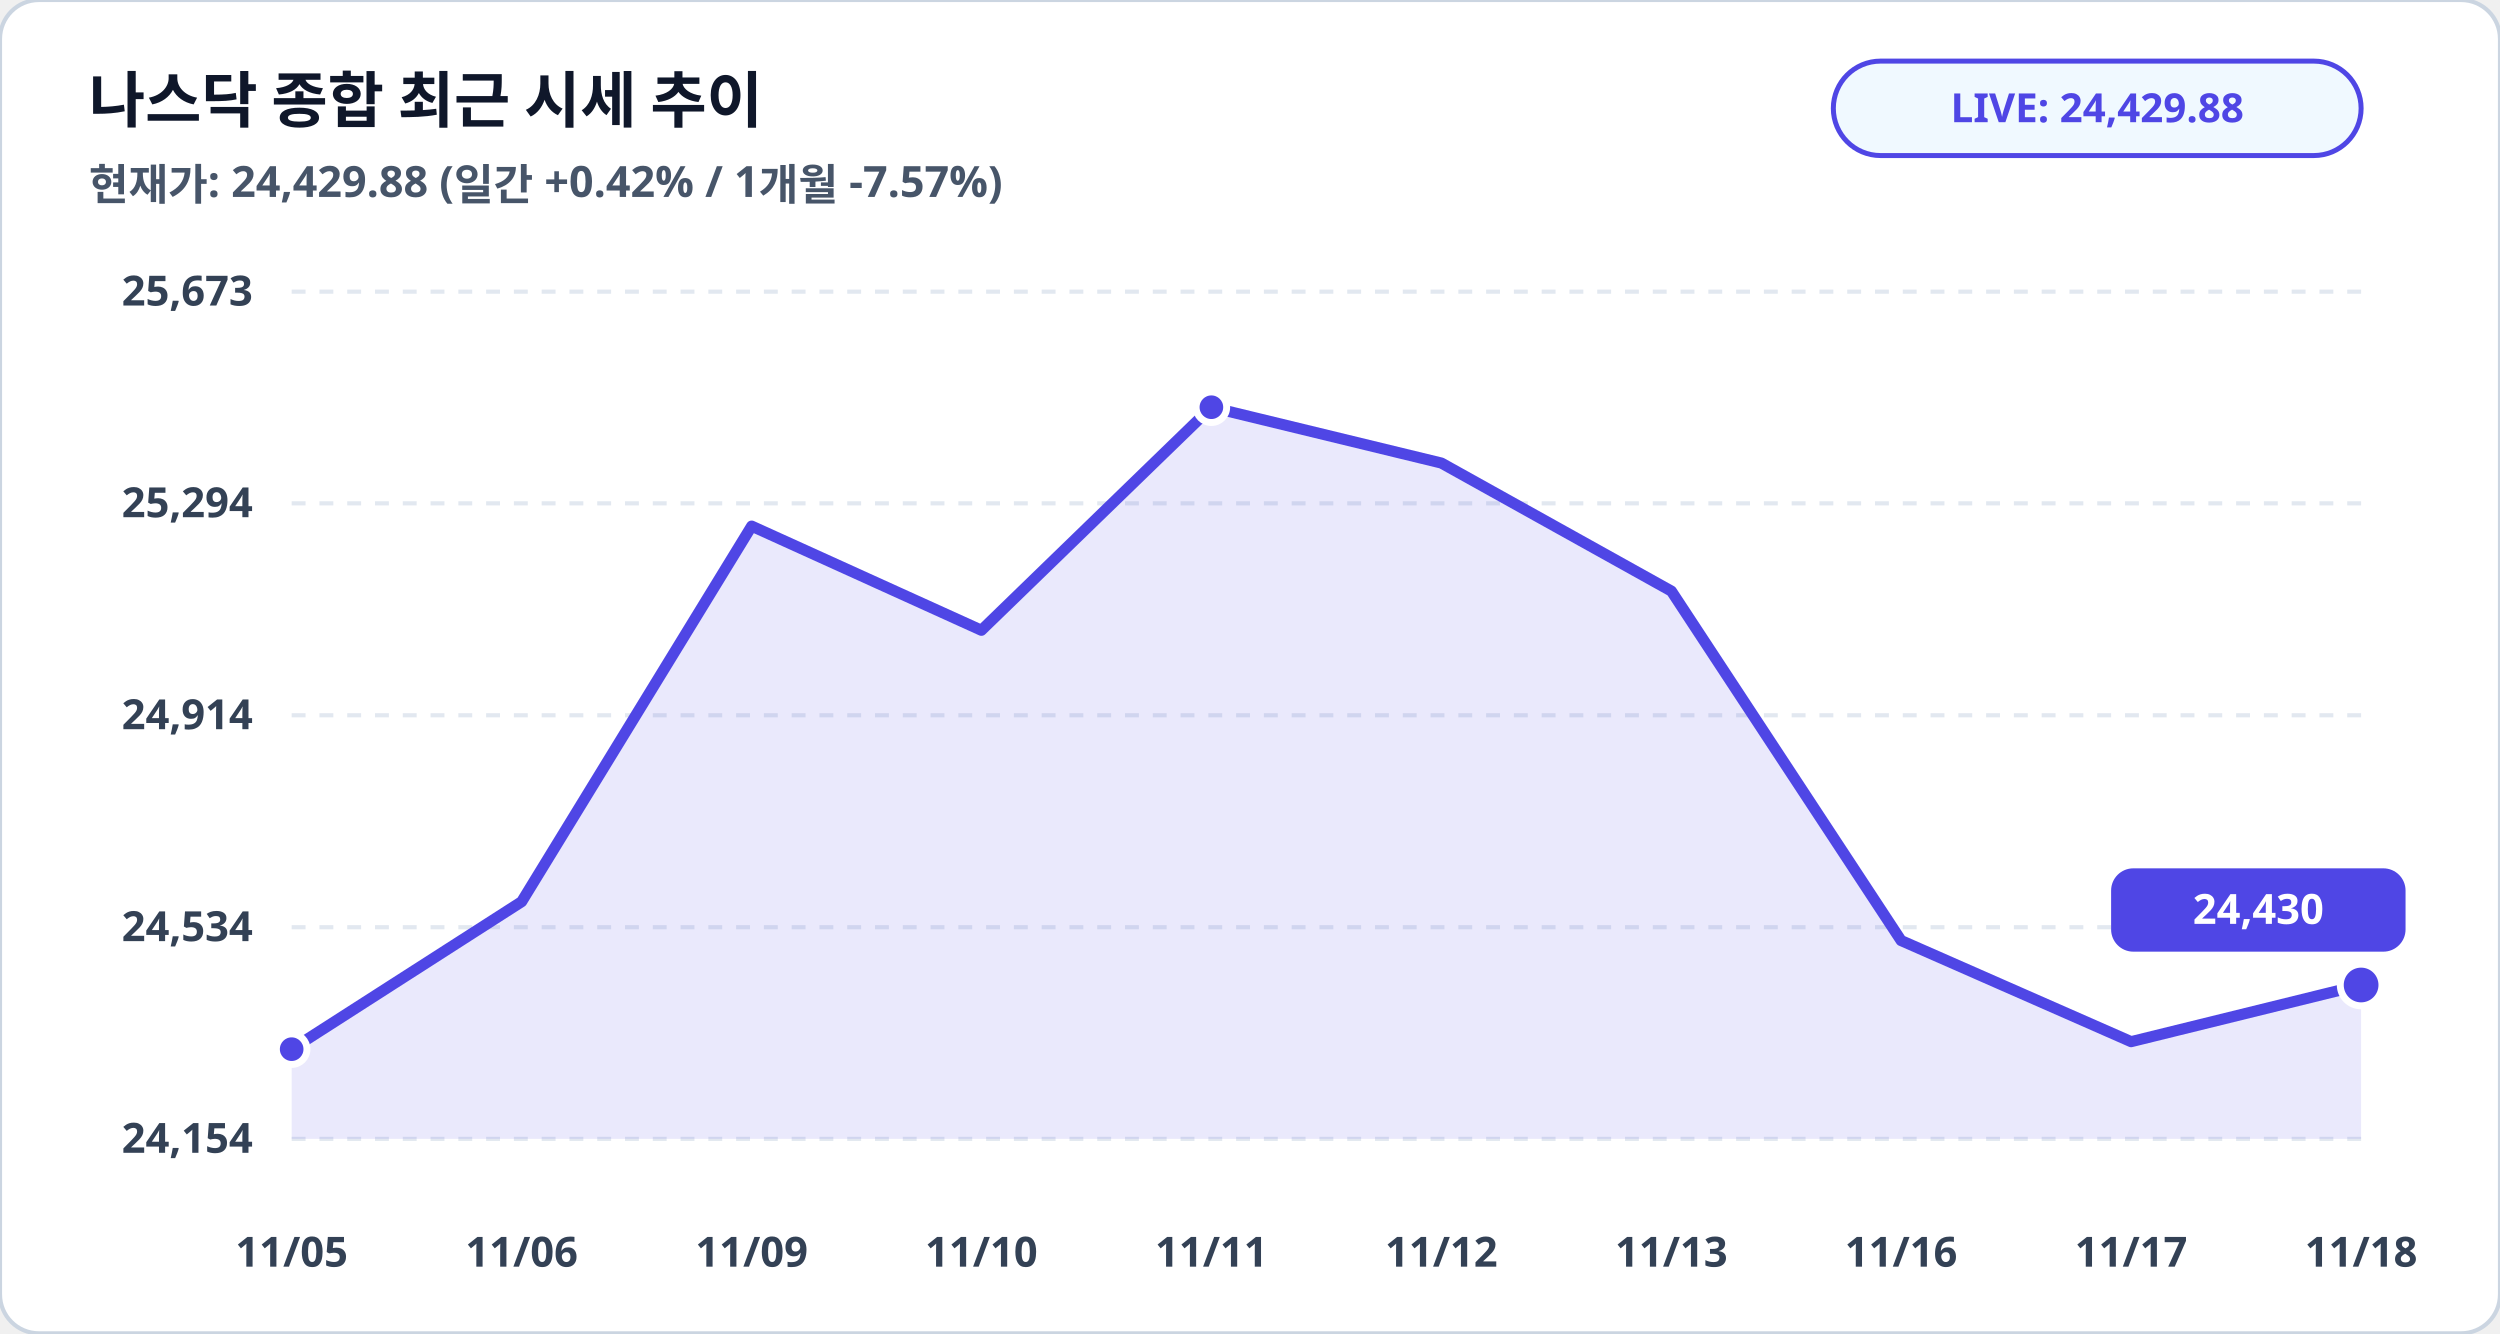
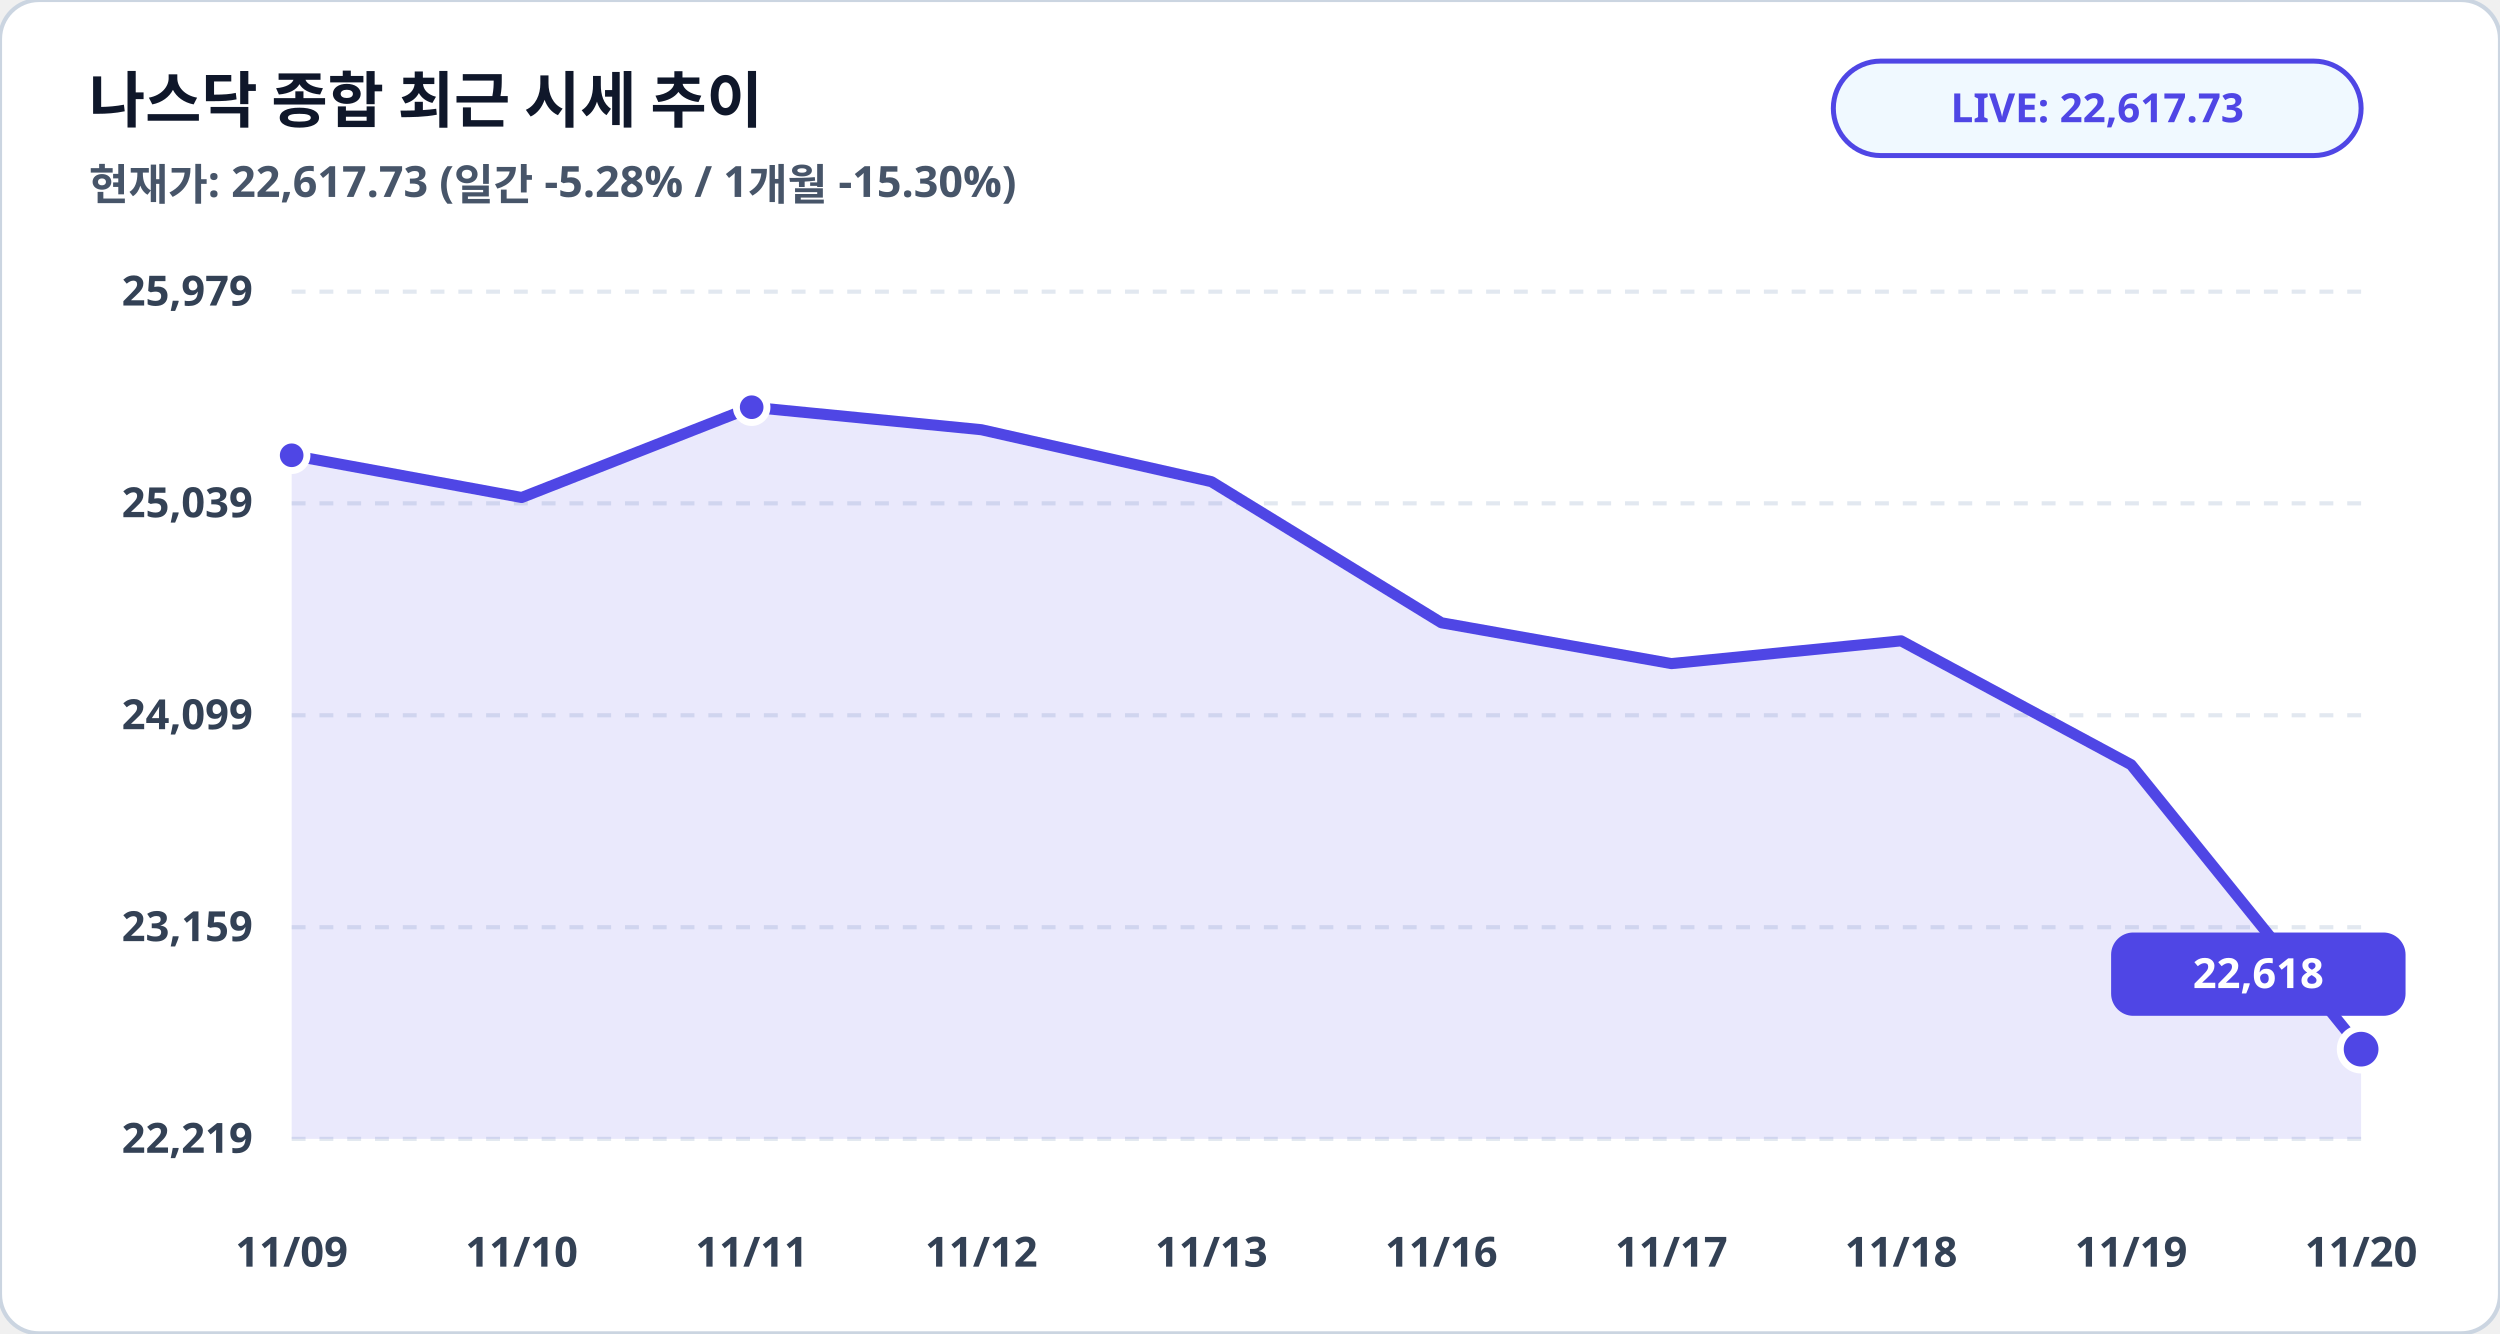
<svg xmlns="http://www.w3.org/2000/svg" viewBox="0 0 900 480" width="100%" height="100%">
  <rect width="900" height="480" rx="14" fill="#ffffff" stroke="#cbd5e1" stroke-width="1.5" />
  <text x="32" y="44" fill="#0f172a" font-family="Pretendard, sans-serif" font-size="22" font-weight="900">나스닥 종합 최근 시세 추이</text>
-   <text x="32" y="72" fill="#475569" font-family="Pretendard, sans-serif" font-size="15.5" font-weight="600">현재가: 24,429.88 (일간 +0.42% / 1개월 -7.57%)</text>
+   <text x="32" y="72" fill="#475569" font-family="Pretendard, sans-serif" font-size="15.5" font-weight="600">현재가: 22,617.73 (일간 -5.28% / 1개월 -15.30%)</text>
  <rect x="660" y="22" width="190" height="34" rx="17" fill="#f0f9ff" stroke="#4f46e5" stroke-width="1.8" />
-   <text x="755" y="44" fill="#4f46e5" font-family="Pretendard, sans-serif" font-size="14.5" font-weight="800" text-anchor="middle">LIVE: 24,429.88</text>
+   <text x="755" y="44" fill="#4f46e5" font-family="Pretendard, sans-serif" font-size="14.5" font-weight="800" text-anchor="middle">LIVE: 22,617.73</text>
  <line x1="105" y1="105.0" x2="850" y2="105.0" stroke="#e2e8f0" stroke-width="1.5" stroke-dasharray="5,5" />
-   <text x="91" y="110.0" fill="#334155" font-family="Pretendard, sans-serif" font-size="15" font-weight="700" text-anchor="end">25,673</text>
+   <text x="91" y="110.0" fill="#334155" font-family="Pretendard, sans-serif" font-size="15" font-weight="700" text-anchor="end">25,979</text>
  <line x1="105" y1="181.2" x2="850" y2="181.2" stroke="#e2e8f0" stroke-width="1.5" stroke-dasharray="5,5" />
-   <text x="91" y="186.2" fill="#334155" font-family="Pretendard, sans-serif" font-size="15" font-weight="700" text-anchor="end">25,294</text>
+   <text x="91" y="186.2" fill="#334155" font-family="Pretendard, sans-serif" font-size="15" font-weight="700" text-anchor="end">25,039</text>
  <line x1="105" y1="257.5" x2="850" y2="257.5" stroke="#e2e8f0" stroke-width="1.5" stroke-dasharray="5,5" />
-   <text x="91" y="262.5" fill="#334155" font-family="Pretendard, sans-serif" font-size="15" font-weight="700" text-anchor="end">24,914</text>
+   <text x="91" y="262.5" fill="#334155" font-family="Pretendard, sans-serif" font-size="15" font-weight="700" text-anchor="end">24,099</text>
  <line x1="105" y1="333.8" x2="850" y2="333.8" stroke="#e2e8f0" stroke-width="1.5" stroke-dasharray="5,5" />
-   <text x="91" y="338.8" fill="#334155" font-family="Pretendard, sans-serif" font-size="15" font-weight="700" text-anchor="end">24,534</text>
+   <text x="91" y="338.8" fill="#334155" font-family="Pretendard, sans-serif" font-size="15" font-weight="700" text-anchor="end">23,159</text>
  <line x1="105" y1="410.0" x2="850" y2="410.0" stroke="#e2e8f0" stroke-width="1.5" stroke-dasharray="5,5" />
-   <text x="91" y="415.0" fill="#334155" font-family="Pretendard, sans-serif" font-size="15" font-weight="700" text-anchor="end">24,154</text>
-   <polygon points="105.0,410.0 105.0,377.7 187.8,324.6 270.6,189.4 353.3,226.9 436.1,146.6 518.9,166.7 601.7,212.8 684.4,338.6 767.2,375.0 850.0,354.6 850.0,410.0" fill="#4f46e5" fill-opacity="0.12" />
-   <polyline fill="none" stroke="#4f46e5" stroke-width="4" stroke-linecap="round" stroke-linejoin="round" points="105.0,377.7 187.8,324.6 270.6,189.4 353.3,226.9 436.1,146.6 518.9,166.7 601.7,212.8 684.4,338.6 767.2,375.0 850.0,354.6" />
-   <circle cx="105.0" cy="377.7" r="5.5" fill="#4f46e5" stroke="#ffffff" stroke-width="2.5" />
-   <circle cx="436.1" cy="146.6" r="5.5" fill="#4f46e5" stroke="#ffffff" stroke-width="2.5" />
-   <circle cx="850.0" cy="354.6" r="7.5" fill="#4f46e5" stroke="#ffffff" stroke-width="2.5" />
-   <rect x="760.0" y="312.6" width="106" height="30" rx="8" fill="#4f46e5" />
-   <text x="813.0" y="332.6" fill="#ffffff" font-family="Pretendard, sans-serif" font-size="15" font-weight="800" text-anchor="middle">24,430</text>
-   <text x="105.0" y="456" fill="#334155" font-family="Pretendard, sans-serif" font-size="15" font-weight="700" text-anchor="middle">11/05</text>
-   <text x="187.8" y="456" fill="#334155" font-family="Pretendard, sans-serif" font-size="15" font-weight="700" text-anchor="middle">11/06</text>
-   <text x="270.6" y="456" fill="#334155" font-family="Pretendard, sans-serif" font-size="15" font-weight="700" text-anchor="middle">11/09</text>
-   <text x="353.3" y="456" fill="#334155" font-family="Pretendard, sans-serif" font-size="15" font-weight="700" text-anchor="middle">11/10</text>
-   <text x="436.1" y="456" fill="#334155" font-family="Pretendard, sans-serif" font-size="15" font-weight="700" text-anchor="middle">11/11</text>
-   <text x="518.9" y="456" fill="#334155" font-family="Pretendard, sans-serif" font-size="15" font-weight="700" text-anchor="middle">11/12</text>
-   <text x="601.7" y="456" fill="#334155" font-family="Pretendard, sans-serif" font-size="15" font-weight="700" text-anchor="middle">11/13</text>
-   <text x="684.4" y="456" fill="#334155" font-family="Pretendard, sans-serif" font-size="15" font-weight="700" text-anchor="middle">11/16</text>
-   <text x="767.2" y="456" fill="#334155" font-family="Pretendard, sans-serif" font-size="15" font-weight="700" text-anchor="middle">11/17</text>
-   <text x="850.0" y="456" fill="#334155" font-family="Pretendard, sans-serif" font-size="15" font-weight="700" text-anchor="middle">11/18</text>
+   <text x="91" y="415.0" fill="#334155" font-family="Pretendard, sans-serif" font-size="15" font-weight="700" text-anchor="end">22,219</text>
+   <polygon points="105.0,410.0 105.0,163.9 187.8,179.1 270.6,146.6 353.3,154.7 436.1,173.4 518.9,224.2 601.7,238.9 684.4,230.7 767.2,275.3 850.0,377.7 850.0,410.0" fill="#4f46e5" fill-opacity="0.12" />
+   <polyline fill="none" stroke="#4f46e5" stroke-width="4" stroke-linecap="round" stroke-linejoin="round" points="105.0,163.9 187.8,179.1 270.6,146.6 353.3,154.7 436.1,173.4 518.9,224.2 601.7,238.9 684.4,230.7 767.2,275.3 850.0,377.7" />
+   <circle cx="105.0" cy="163.9" r="5.5" fill="#4f46e5" stroke="#ffffff" stroke-width="2.5" />
+   <circle cx="270.6" cy="146.6" r="5.5" fill="#4f46e5" stroke="#ffffff" stroke-width="2.5" />
+   <circle cx="850.0" cy="377.7" r="7.5" fill="#4f46e5" stroke="#ffffff" stroke-width="2.5" />
+   <rect x="760.0" y="335.7" width="106" height="30" rx="8" fill="#4f46e5" />
+   <text x="813.0" y="355.7" fill="#ffffff" font-family="Pretendard, sans-serif" font-size="15" font-weight="800" text-anchor="middle">22,618</text>
+   <text x="105.0" y="456" fill="#334155" font-family="Pretendard, sans-serif" font-size="15" font-weight="700" text-anchor="middle">11/09</text>
+   <text x="187.8" y="456" fill="#334155" font-family="Pretendard, sans-serif" font-size="15" font-weight="700" text-anchor="middle">11/10</text>
+   <text x="270.6" y="456" fill="#334155" font-family="Pretendard, sans-serif" font-size="15" font-weight="700" text-anchor="middle">11/11</text>
+   <text x="353.3" y="456" fill="#334155" font-family="Pretendard, sans-serif" font-size="15" font-weight="700" text-anchor="middle">11/12</text>
+   <text x="436.1" y="456" fill="#334155" font-family="Pretendard, sans-serif" font-size="15" font-weight="700" text-anchor="middle">11/13</text>
+   <text x="518.9" y="456" fill="#334155" font-family="Pretendard, sans-serif" font-size="15" font-weight="700" text-anchor="middle">11/16</text>
+   <text x="601.7" y="456" fill="#334155" font-family="Pretendard, sans-serif" font-size="15" font-weight="700" text-anchor="middle">11/17</text>
+   <text x="684.4" y="456" fill="#334155" font-family="Pretendard, sans-serif" font-size="15" font-weight="700" text-anchor="middle">11/18</text>
+   <text x="767.2" y="456" fill="#334155" font-family="Pretendard, sans-serif" font-size="15" font-weight="700" text-anchor="middle">11/19</text>
+   <text x="850.0" y="456" fill="#334155" font-family="Pretendard, sans-serif" font-size="15" font-weight="700" text-anchor="middle">11/20</text>
</svg>
